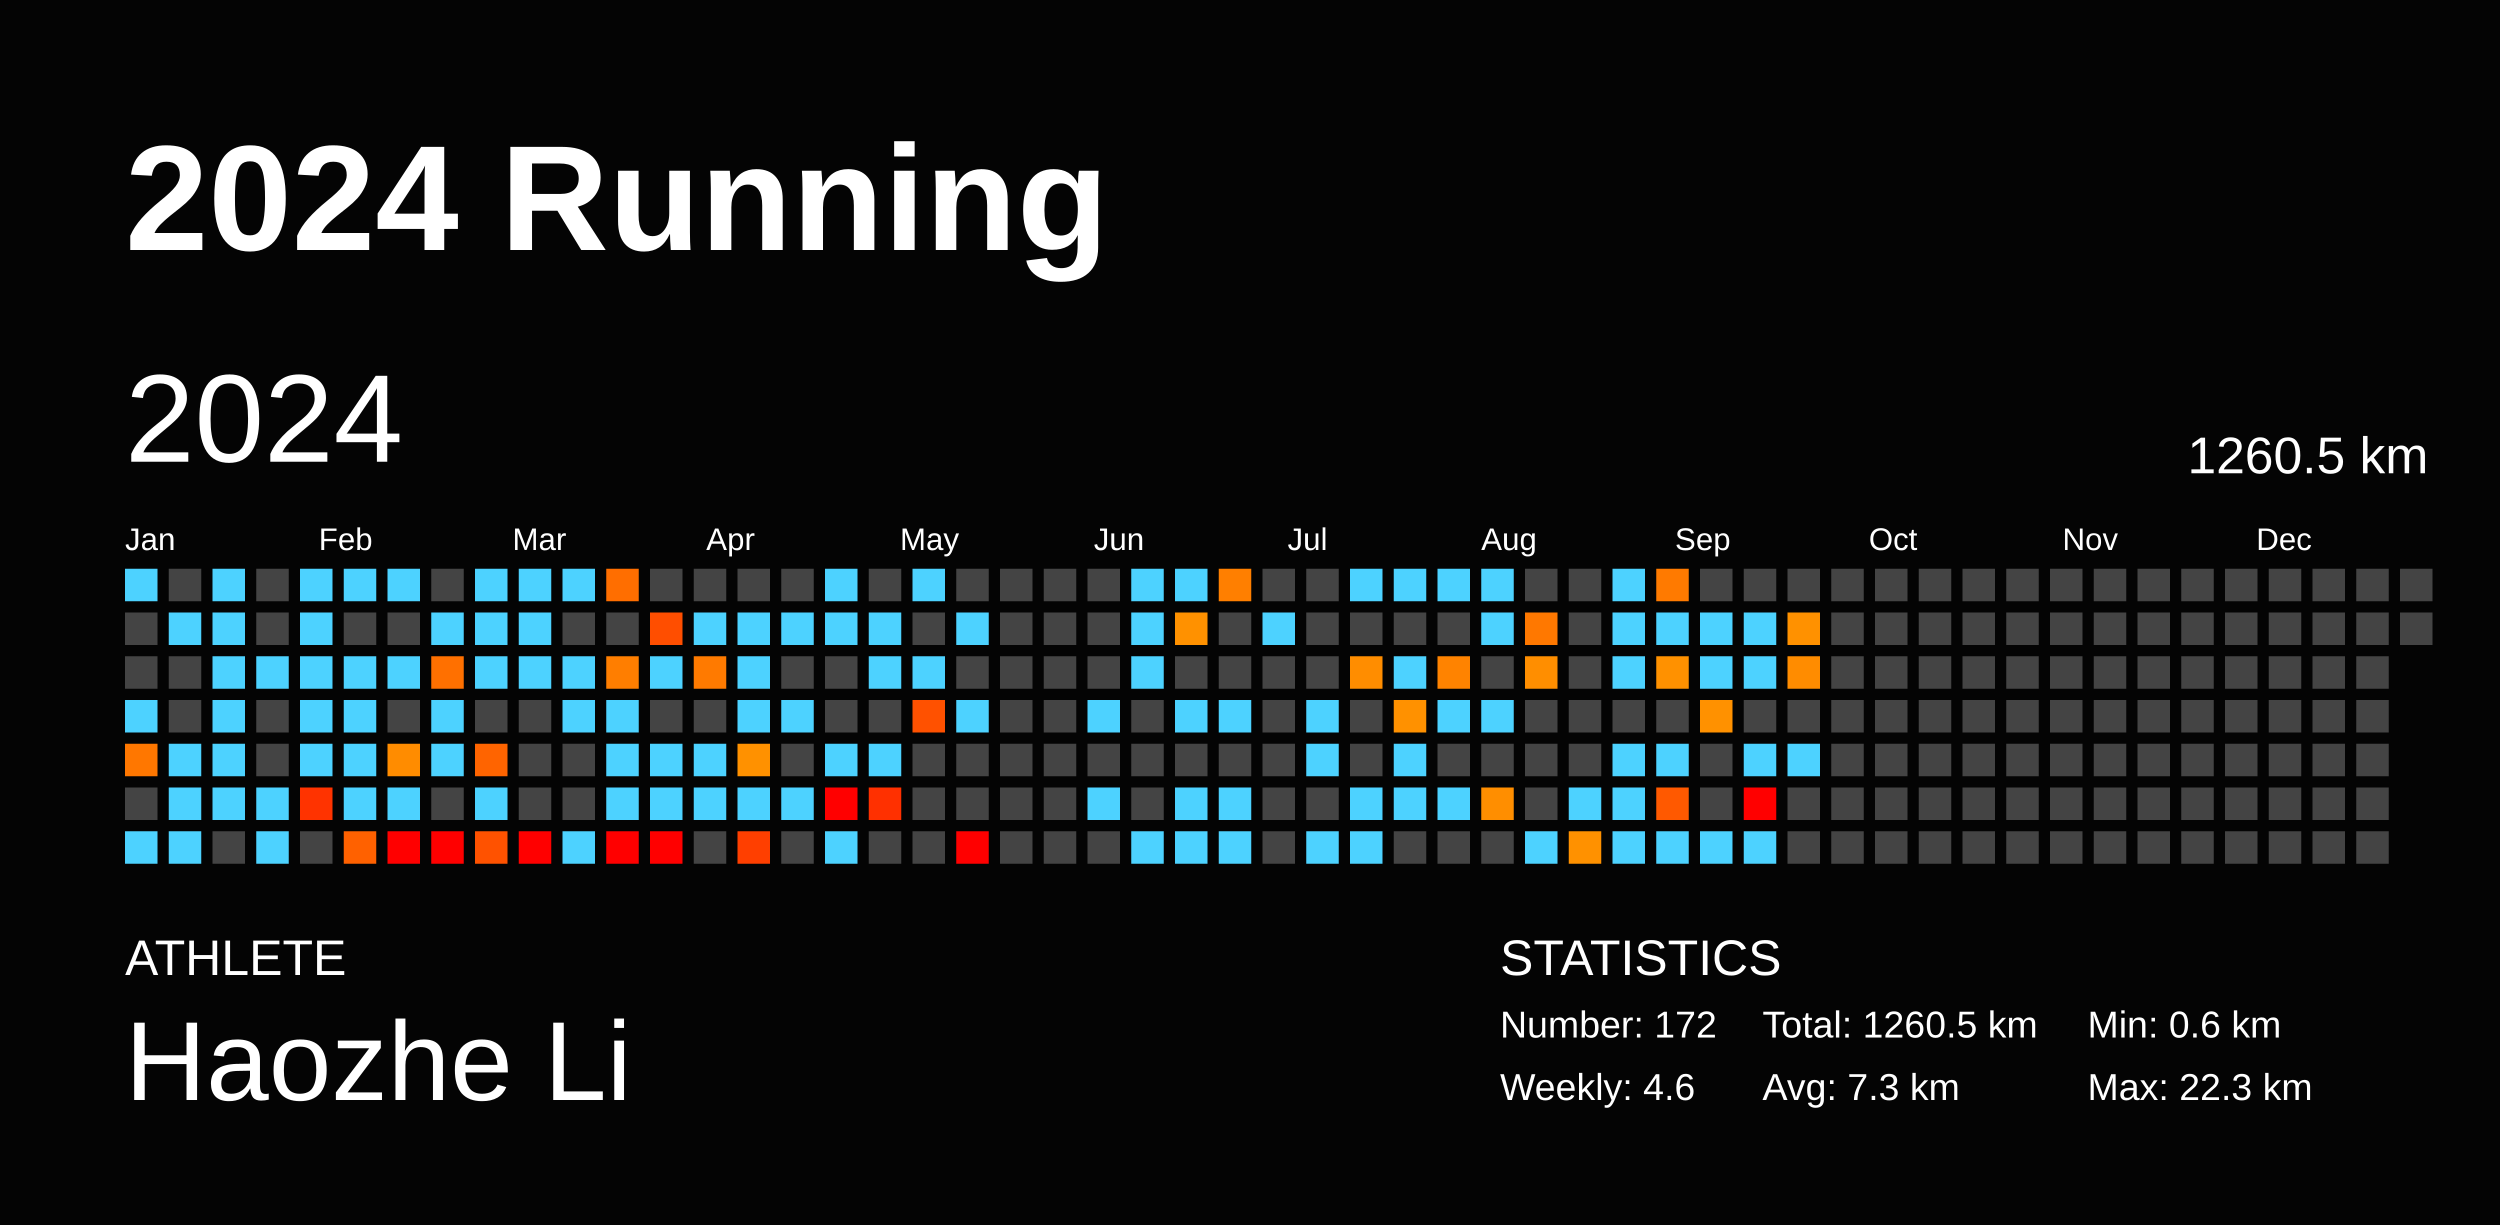
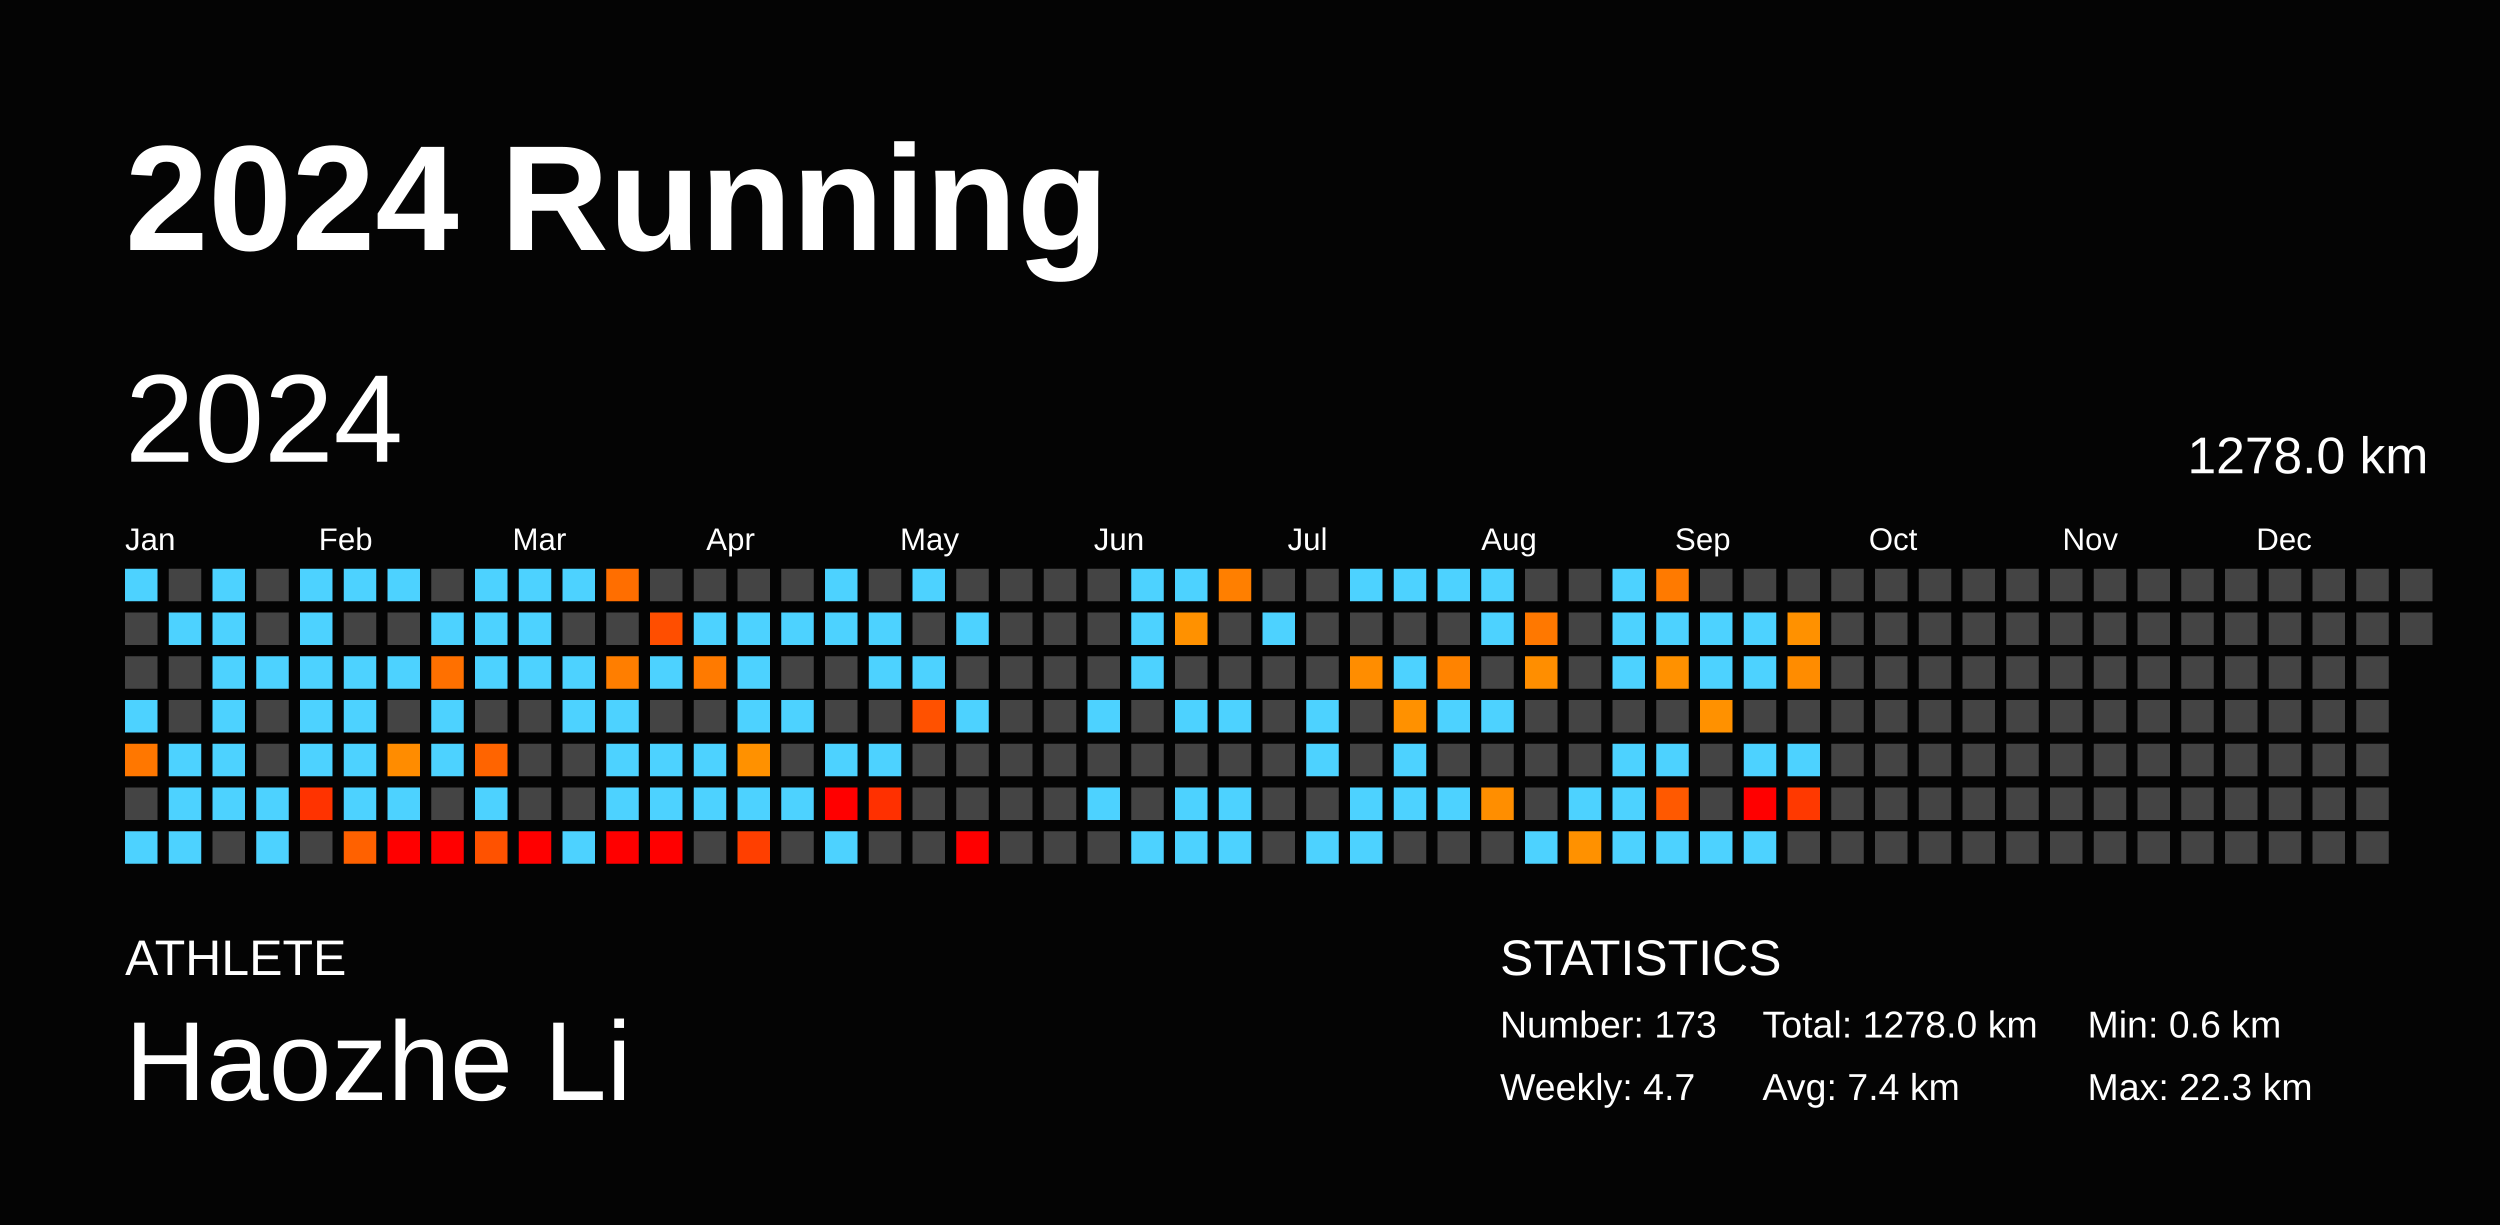
<svg xmlns="http://www.w3.org/2000/svg" baseProfile="full" height="98mm" version="1.1" viewBox="0,0,200,98" width="200mm">
  <defs />
  <rect fill="#040404" height="98" width="200" x="0" y="0" />
  <text fill="#FFFFFF" style="font-size:12px; font-family:Arial; font-weight:bold;" x="10" y="20">2024 Running</text>
  <text fill="#FFFFFF" style="font-size:4px; font-family:Arial" x="10" y="78">ATHLETE</text>
  <text fill="#FFFFFF" style="font-size:9px; font-family:Arial" x="10" y="88">Haozhe Li</text>
  <text fill="#FFFFFF" style="font-size:4px; font-family:Arial" x="120" y="78">STATISTICS</text>
-   <text fill="#FFFFFF" style="font-size:3px; font-family:Arial" x="120" y="83">Number: 172</text>
-   <text fill="#FFFFFF" style="font-size:3px; font-family:Arial" x="120" y="88">Weekly: 4.6</text>
-   <text fill="#FFFFFF" style="font-size:3px; font-family:Arial" x="141" y="83">Total: 1260.5 km</text>
-   <text fill="#FFFFFF" style="font-size:3px; font-family:Arial" x="141" y="88">Avg: 7.3 km</text>
+   <text fill="#FFFFFF" style="font-size:3px; font-family:Arial" x="120" y="83">Number: 173</text>
+   <text fill="#FFFFFF" style="font-size:3px; font-family:Arial" x="120" y="88">Weekly: 4.7</text>
+   <text fill="#FFFFFF" style="font-size:3px; font-family:Arial" x="141" y="83">Total: 1278.0 km</text>
+   <text fill="#FFFFFF" style="font-size:3px; font-family:Arial" x="141" y="88">Avg: 7.4 km</text>
  <text fill="#FFFFFF" style="font-size:3px; font-family:Arial" x="167" y="83">Min: 0.6 km</text>
  <text fill="#FFFFFF" style="font-size:3px; font-family:Arial" x="167" y="88">Max: 22.3 km</text>
  <text dominant-baseline="hanging" fill="#FFFFFF" style="font-size:10.0px; font-family:Arial;" x="10" y="30">2024</text>
-   <text dominant-baseline="hanging" fill="#FFFFFF" style="font-size:4.125px; font-family:Arial;" x="175" y="35">1260.5 km</text>
+   <text dominant-baseline="hanging" fill="#FFFFFF" style="font-size:4.125px; font-family:Arial;" x="175" y="35">1278.0 km</text>
  <text fill="#FFFFFF" style="font-size:2.5px; font-family:Arial" x="10.0" y="44">Jan</text>
  <text fill="#FFFFFF" style="font-size:2.5px; font-family:Arial" x="25.5" y="44">Feb</text>
  <text fill="#FFFFFF" style="font-size:2.5px; font-family:Arial" x="41.0" y="44">Mar</text>
  <text fill="#FFFFFF" style="font-size:2.5px; font-family:Arial" x="56.5" y="44">Apr</text>
  <text fill="#FFFFFF" style="font-size:2.5px; font-family:Arial" x="72.0" y="44">May</text>
  <text fill="#FFFFFF" style="font-size:2.5px; font-family:Arial" x="87.5" y="44">Jun</text>
  <text fill="#FFFFFF" style="font-size:2.5px; font-family:Arial" x="103.0" y="44">Jul</text>
  <text fill="#FFFFFF" style="font-size:2.5px; font-family:Arial" x="118.5" y="44">Aug</text>
  <text fill="#FFFFFF" style="font-size:2.5px; font-family:Arial" x="134.0" y="44">Sep</text>
  <text fill="#FFFFFF" style="font-size:2.5px; font-family:Arial" x="149.5" y="44">Oct</text>
  <text fill="#FFFFFF" style="font-size:2.5px; font-family:Arial" x="165.0" y="44">Nov</text>
  <text fill="#FFFFFF" style="font-size:2.5px; font-family:Arial" x="180.5" y="44">Dec</text>
  <rect fill="#4dd2ff" height="2.6" width="2.6" x="10.0" y="45.5" />
  <rect fill="#444444" height="2.6" width="2.6" x="10.0" y="49.0" />
  <rect fill="#444444" height="2.6" width="2.6" x="10.0" y="52.5" />
  <rect fill="#4dd2ff" height="2.6" width="2.6" x="10.0" y="56.0" />
  <rect fill="#ff7700" height="2.6" width="2.6" x="10.0" y="59.5" />
  <rect fill="#444444" height="2.6" width="2.6" x="10.0" y="63.0" />
  <rect fill="#4dd2ff" height="2.6" width="2.6" x="10.0" y="66.5" />
  <rect fill="#444444" height="2.6" width="2.6" x="13.5" y="45.5" />
  <rect fill="#4dd2ff" height="2.6" width="2.6" x="13.5" y="49.0" />
  <rect fill="#444444" height="2.6" width="2.6" x="13.5" y="52.5" />
  <rect fill="#444444" height="2.6" width="2.6" x="13.5" y="56.0" />
  <rect fill="#4dd2ff" height="2.6" width="2.6" x="13.5" y="59.5" />
  <rect fill="#4dd2ff" height="2.6" width="2.6" x="13.5" y="63.0" />
  <rect fill="#4dd2ff" height="2.6" width="2.6" x="13.5" y="66.5" />
  <rect fill="#4dd2ff" height="2.6" width="2.6" x="17.0" y="45.5" />
  <rect fill="#4dd2ff" height="2.6" width="2.6" x="17.0" y="49.0" />
  <rect fill="#4dd2ff" height="2.6" width="2.6" x="17.0" y="52.5" />
  <rect fill="#4dd2ff" height="2.6" width="2.6" x="17.0" y="56.0" />
  <rect fill="#4dd2ff" height="2.6" width="2.6" x="17.0" y="59.5" />
  <rect fill="#4dd2ff" height="2.6" width="2.6" x="17.0" y="63.0" />
  <rect fill="#444444" height="2.6" width="2.6" x="17.0" y="66.5" />
  <rect fill="#444444" height="2.6" width="2.6" x="20.5" y="45.5" />
  <rect fill="#444444" height="2.6" width="2.6" x="20.5" y="49.0" />
  <rect fill="#4dd2ff" height="2.6" width="2.6" x="20.5" y="52.5" />
  <rect fill="#444444" height="2.6" width="2.6" x="20.5" y="56.0" />
  <rect fill="#444444" height="2.6" width="2.6" x="20.5" y="59.5" />
  <rect fill="#4dd2ff" height="2.6" width="2.6" x="20.5" y="63.0" />
  <rect fill="#4dd2ff" height="2.6" width="2.6" x="20.5" y="66.5" />
  <rect fill="#4dd2ff" height="2.6" width="2.6" x="24.0" y="45.5" />
  <rect fill="#4dd2ff" height="2.6" width="2.6" x="24.0" y="49.0" />
  <rect fill="#4dd2ff" height="2.6" width="2.6" x="24.0" y="52.5" />
  <rect fill="#4dd2ff" height="2.6" width="2.6" x="24.0" y="56.0" />
  <rect fill="#4dd2ff" height="2.6" width="2.6" x="24.0" y="59.5" />
  <rect fill="#ff3300" height="2.6" width="2.6" x="24.0" y="63.0" />
  <rect fill="#444444" height="2.6" width="2.6" x="24.0" y="66.5" />
  <rect fill="#4dd2ff" height="2.6" width="2.6" x="27.5" y="45.5" />
  <rect fill="#444444" height="2.6" width="2.6" x="27.5" y="49.0" />
  <rect fill="#4dd2ff" height="2.6" width="2.6" x="27.5" y="52.5" />
  <rect fill="#4dd2ff" height="2.6" width="2.6" x="27.5" y="56.0" />
  <rect fill="#4dd2ff" height="2.6" width="2.6" x="27.5" y="59.5" />
  <rect fill="#4dd2ff" height="2.6" width="2.6" x="27.5" y="63.0" />
  <rect fill="#ff6100" height="2.6" width="2.6" x="27.5" y="66.5" />
  <rect fill="#4dd2ff" height="2.6" width="2.6" x="31.0" y="45.5" />
  <rect fill="#444444" height="2.6" width="2.6" x="31.0" y="49.0" />
  <rect fill="#4dd2ff" height="2.6" width="2.6" x="31.0" y="52.5" />
  <rect fill="#444444" height="2.6" width="2.6" x="31.0" y="56.0" />
  <rect fill="#ff8c00" height="2.6" width="2.6" x="31.0" y="59.5" />
  <rect fill="#4dd2ff" height="2.6" width="2.6" x="31.0" y="63.0" />
  <rect fill="red" height="2.6" width="2.6" x="31.0" y="66.5" />
  <rect fill="#444444" height="2.6" width="2.6" x="34.5" y="45.5" />
  <rect fill="#4dd2ff" height="2.6" width="2.6" x="34.5" y="49.0" />
  <rect fill="#ff7000" height="2.6" width="2.6" x="34.5" y="52.5" />
  <rect fill="#4dd2ff" height="2.6" width="2.6" x="34.5" y="56.0" />
  <rect fill="#4dd2ff" height="2.6" width="2.6" x="34.5" y="59.5" />
  <rect fill="#444444" height="2.6" width="2.6" x="34.5" y="63.0" />
  <rect fill="red" height="2.6" width="2.6" x="34.5" y="66.5" />
  <rect fill="#4dd2ff" height="2.6" width="2.6" x="38.0" y="45.5" />
  <rect fill="#4dd2ff" height="2.6" width="2.6" x="38.0" y="49.0" />
  <rect fill="#4dd2ff" height="2.6" width="2.6" x="38.0" y="52.5" />
  <rect fill="#444444" height="2.6" width="2.6" x="38.0" y="56.0" />
  <rect fill="#ff6400" height="2.6" width="2.6" x="38.0" y="59.5" />
  <rect fill="#4dd2ff" height="2.6" width="2.6" x="38.0" y="63.0" />
  <rect fill="#ff5200" height="2.6" width="2.6" x="38.0" y="66.5" />
  <rect fill="#4dd2ff" height="2.6" width="2.6" x="41.5" y="45.5" />
  <rect fill="#4dd2ff" height="2.6" width="2.6" x="41.5" y="49.0" />
  <rect fill="#4dd2ff" height="2.6" width="2.6" x="41.5" y="52.5" />
  <rect fill="#444444" height="2.6" width="2.6" x="41.5" y="56.0" />
  <rect fill="#444444" height="2.6" width="2.6" x="41.5" y="59.5" />
  <rect fill="#444444" height="2.6" width="2.6" x="41.5" y="63.0" />
  <rect fill="red" height="2.6" width="2.6" x="41.5" y="66.5" />
  <rect fill="#4dd2ff" height="2.6" width="2.6" x="45.0" y="45.5" />
  <rect fill="#444444" height="2.6" width="2.6" x="45.0" y="49.0" />
  <rect fill="#4dd2ff" height="2.6" width="2.6" x="45.0" y="52.5" />
  <rect fill="#4dd2ff" height="2.6" width="2.6" x="45.0" y="56.0" />
  <rect fill="#444444" height="2.6" width="2.6" x="45.0" y="59.5" />
  <rect fill="#444444" height="2.6" width="2.6" x="45.0" y="63.0" />
  <rect fill="#4dd2ff" height="2.6" width="2.6" x="45.0" y="66.5" />
  <rect fill="#ff6e00" height="2.6" width="2.6" x="48.5" y="45.5" />
  <rect fill="#444444" height="2.6" width="2.6" x="48.5" y="49.0" />
  <rect fill="#ff7e00" height="2.6" width="2.6" x="48.5" y="52.5" />
  <rect fill="#4dd2ff" height="2.6" width="2.6" x="48.5" y="56.0" />
  <rect fill="#4dd2ff" height="2.6" width="2.6" x="48.5" y="59.5" />
  <rect fill="#4dd2ff" height="2.6" width="2.6" x="48.5" y="63.0" />
  <rect fill="red" height="2.6" width="2.6" x="48.5" y="66.5" />
  <rect fill="#444444" height="2.6" width="2.6" x="52.0" y="45.5" />
  <rect fill="#ff4e00" height="2.6" width="2.6" x="52.0" y="49.0" />
  <rect fill="#4dd2ff" height="2.6" width="2.6" x="52.0" y="52.5" />
  <rect fill="#444444" height="2.6" width="2.6" x="52.0" y="56.0" />
  <rect fill="#4dd2ff" height="2.6" width="2.6" x="52.0" y="59.5" />
  <rect fill="#4dd2ff" height="2.6" width="2.6" x="52.0" y="63.0" />
  <rect fill="red" height="2.6" width="2.6" x="52.0" y="66.5" />
  <rect fill="#444444" height="2.6" width="2.6" x="55.5" y="45.5" />
  <rect fill="#4dd2ff" height="2.6" width="2.6" x="55.5" y="49.0" />
  <rect fill="#ff7a00" height="2.6" width="2.6" x="55.5" y="52.5" />
  <rect fill="#444444" height="2.6" width="2.6" x="55.5" y="56.0" />
  <rect fill="#4dd2ff" height="2.6" width="2.6" x="55.5" y="59.5" />
  <rect fill="#4dd2ff" height="2.6" width="2.6" x="55.5" y="63.0" />
  <rect fill="#444444" height="2.6" width="2.6" x="55.5" y="66.5" />
  <rect fill="#444444" height="2.6" width="2.6" x="59.0" y="45.5" />
  <rect fill="#4dd2ff" height="2.6" width="2.6" x="59.0" y="49.0" />
  <rect fill="#4dd2ff" height="2.6" width="2.6" x="59.0" y="52.5" />
  <rect fill="#4dd2ff" height="2.6" width="2.6" x="59.0" y="56.0" />
  <rect fill="#ff9100" height="2.6" width="2.6" x="59.0" y="59.5" />
  <rect fill="#4dd2ff" height="2.6" width="2.6" x="59.0" y="63.0" />
  <rect fill="#ff3f00" height="2.6" width="2.6" x="59.0" y="66.5" />
  <rect fill="#444444" height="2.6" width="2.6" x="62.5" y="45.5" />
  <rect fill="#4dd2ff" height="2.6" width="2.6" x="62.5" y="49.0" />
  <rect fill="#444444" height="2.6" width="2.6" x="62.5" y="52.5" />
  <rect fill="#4dd2ff" height="2.6" width="2.6" x="62.5" y="56.0" />
  <rect fill="#444444" height="2.6" width="2.6" x="62.5" y="59.5" />
  <rect fill="#4dd2ff" height="2.6" width="2.6" x="62.5" y="63.0" />
  <rect fill="#444444" height="2.6" width="2.6" x="62.5" y="66.5" />
  <rect fill="#4dd2ff" height="2.6" width="2.6" x="66.0" y="45.5" />
  <rect fill="#4dd2ff" height="2.6" width="2.6" x="66.0" y="49.0" />
  <rect fill="#444444" height="2.6" width="2.6" x="66.0" y="52.5" />
  <rect fill="#444444" height="2.6" width="2.6" x="66.0" y="56.0" />
  <rect fill="#4dd2ff" height="2.6" width="2.6" x="66.0" y="59.5" />
  <rect fill="red" height="2.6" width="2.6" x="66.0" y="63.0" />
  <rect fill="#4dd2ff" height="2.6" width="2.6" x="66.0" y="66.5" />
  <rect fill="#444444" height="2.6" width="2.6" x="69.5" y="45.5" />
  <rect fill="#4dd2ff" height="2.6" width="2.6" x="69.5" y="49.0" />
  <rect fill="#4dd2ff" height="2.6" width="2.6" x="69.5" y="52.5" />
  <rect fill="#444444" height="2.6" width="2.6" x="69.5" y="56.0" />
  <rect fill="#4dd2ff" height="2.6" width="2.6" x="69.5" y="59.5" />
  <rect fill="#ff3000" height="2.6" width="2.6" x="69.5" y="63.0" />
  <rect fill="#444444" height="2.6" width="2.6" x="69.5" y="66.5" />
  <rect fill="#4dd2ff" height="2.6" width="2.6" x="73.0" y="45.5" />
  <rect fill="#444444" height="2.6" width="2.6" x="73.0" y="49.0" />
  <rect fill="#4dd2ff" height="2.6" width="2.6" x="73.0" y="52.5" />
  <rect fill="#ff5100" height="2.6" width="2.6" x="73.0" y="56.0" />
  <rect fill="#444444" height="2.6" width="2.6" x="73.0" y="59.5" />
  <rect fill="#444444" height="2.6" width="2.6" x="73.0" y="63.0" />
  <rect fill="#444444" height="2.6" width="2.6" x="73.0" y="66.5" />
  <rect fill="#444444" height="2.6" width="2.6" x="76.5" y="45.5" />
  <rect fill="#4dd2ff" height="2.6" width="2.6" x="76.5" y="49.0" />
  <rect fill="#444444" height="2.6" width="2.6" x="76.5" y="52.5" />
  <rect fill="#4dd2ff" height="2.6" width="2.6" x="76.5" y="56.0" />
  <rect fill="#444444" height="2.6" width="2.6" x="76.5" y="59.5" />
  <rect fill="#444444" height="2.6" width="2.6" x="76.5" y="63.0" />
  <rect fill="red" height="2.6" width="2.6" x="76.5" y="66.5" />
  <rect fill="#444444" height="2.6" width="2.6" x="80.0" y="45.5" />
  <rect fill="#444444" height="2.6" width="2.6" x="80.0" y="49.0" />
  <rect fill="#444444" height="2.6" width="2.6" x="80.0" y="52.5" />
  <rect fill="#444444" height="2.6" width="2.6" x="80.0" y="56.0" />
  <rect fill="#444444" height="2.6" width="2.6" x="80.0" y="59.5" />
  <rect fill="#444444" height="2.6" width="2.6" x="80.0" y="63.0" />
  <rect fill="#444444" height="2.6" width="2.6" x="80.0" y="66.5" />
  <rect fill="#444444" height="2.6" width="2.6" x="83.5" y="45.5" />
  <rect fill="#444444" height="2.6" width="2.6" x="83.5" y="49.0" />
  <rect fill="#444444" height="2.6" width="2.6" x="83.5" y="52.5" />
  <rect fill="#444444" height="2.6" width="2.6" x="83.5" y="56.0" />
  <rect fill="#444444" height="2.6" width="2.6" x="83.5" y="59.5" />
  <rect fill="#444444" height="2.6" width="2.6" x="83.5" y="63.0" />
  <rect fill="#444444" height="2.6" width="2.6" x="83.5" y="66.5" />
  <rect fill="#444444" height="2.6" width="2.6" x="87.0" y="45.5" />
  <rect fill="#444444" height="2.6" width="2.6" x="87.0" y="49.0" />
  <rect fill="#444444" height="2.6" width="2.6" x="87.0" y="52.5" />
  <rect fill="#4dd2ff" height="2.6" width="2.6" x="87.0" y="56.0" />
  <rect fill="#444444" height="2.6" width="2.6" x="87.0" y="59.5" />
  <rect fill="#4dd2ff" height="2.6" width="2.6" x="87.0" y="63.0" />
  <rect fill="#444444" height="2.6" width="2.6" x="87.0" y="66.5" />
  <rect fill="#4dd2ff" height="2.6" width="2.6" x="90.5" y="45.5" />
  <rect fill="#4dd2ff" height="2.6" width="2.6" x="90.5" y="49.0" />
  <rect fill="#4dd2ff" height="2.6" width="2.6" x="90.5" y="52.5" />
  <rect fill="#444444" height="2.6" width="2.6" x="90.5" y="56.0" />
  <rect fill="#444444" height="2.6" width="2.6" x="90.5" y="59.5" />
  <rect fill="#444444" height="2.6" width="2.6" x="90.5" y="63.0" />
  <rect fill="#4dd2ff" height="2.6" width="2.6" x="90.5" y="66.5" />
  <rect fill="#4dd2ff" height="2.6" width="2.6" x="94.0" y="45.5" />
  <rect fill="#ff9100" height="2.6" width="2.6" x="94.0" y="49.0" />
  <rect fill="#444444" height="2.6" width="2.6" x="94.0" y="52.5" />
  <rect fill="#4dd2ff" height="2.6" width="2.6" x="94.0" y="56.0" />
  <rect fill="#444444" height="2.6" width="2.6" x="94.0" y="59.5" />
  <rect fill="#4dd2ff" height="2.6" width="2.6" x="94.0" y="63.0" />
  <rect fill="#4dd2ff" height="2.6" width="2.6" x="94.0" y="66.5" />
  <rect fill="#ff7f00" height="2.6" width="2.6" x="97.5" y="45.5" />
  <rect fill="#444444" height="2.6" width="2.6" x="97.5" y="49.0" />
  <rect fill="#444444" height="2.6" width="2.6" x="97.5" y="52.5" />
  <rect fill="#4dd2ff" height="2.6" width="2.6" x="97.5" y="56.0" />
  <rect fill="#444444" height="2.6" width="2.6" x="97.5" y="59.5" />
  <rect fill="#4dd2ff" height="2.6" width="2.6" x="97.5" y="63.0" />
  <rect fill="#4dd2ff" height="2.6" width="2.6" x="97.5" y="66.5" />
  <rect fill="#444444" height="2.6" width="2.6" x="101.0" y="45.5" />
  <rect fill="#4dd2ff" height="2.6" width="2.6" x="101.0" y="49.0" />
  <rect fill="#444444" height="2.6" width="2.6" x="101.0" y="52.5" />
  <rect fill="#444444" height="2.6" width="2.6" x="101.0" y="56.0" />
  <rect fill="#444444" height="2.6" width="2.6" x="101.0" y="59.5" />
  <rect fill="#444444" height="2.6" width="2.6" x="101.0" y="63.0" />
  <rect fill="#444444" height="2.6" width="2.6" x="101.0" y="66.5" />
  <rect fill="#444444" height="2.6" width="2.6" x="104.5" y="45.5" />
  <rect fill="#444444" height="2.6" width="2.6" x="104.5" y="49.0" />
  <rect fill="#444444" height="2.6" width="2.6" x="104.5" y="52.5" />
  <rect fill="#4dd2ff" height="2.6" width="2.6" x="104.5" y="56.0" />
  <rect fill="#4dd2ff" height="2.6" width="2.6" x="104.5" y="59.5" />
  <rect fill="#444444" height="2.6" width="2.6" x="104.5" y="63.0" />
  <rect fill="#4dd2ff" height="2.6" width="2.6" x="104.5" y="66.5" />
  <rect fill="#4dd2ff" height="2.6" width="2.6" x="108.0" y="45.5" />
  <rect fill="#444444" height="2.6" width="2.6" x="108.0" y="49.0" />
  <rect fill="#ff8d00" height="2.6" width="2.6" x="108.0" y="52.5" />
  <rect fill="#444444" height="2.6" width="2.6" x="108.0" y="56.0" />
  <rect fill="#444444" height="2.6" width="2.6" x="108.0" y="59.5" />
  <rect fill="#4dd2ff" height="2.6" width="2.6" x="108.0" y="63.0" />
  <rect fill="#4dd2ff" height="2.6" width="2.6" x="108.0" y="66.5" />
  <rect fill="#4dd2ff" height="2.6" width="2.6" x="111.5" y="45.5" />
  <rect fill="#444444" height="2.6" width="2.6" x="111.5" y="49.0" />
  <rect fill="#4dd2ff" height="2.6" width="2.6" x="111.5" y="52.5" />
  <rect fill="#ff9100" height="2.6" width="2.6" x="111.5" y="56.0" />
  <rect fill="#4dd2ff" height="2.6" width="2.6" x="111.5" y="59.5" />
  <rect fill="#4dd2ff" height="2.6" width="2.6" x="111.5" y="63.0" />
  <rect fill="#444444" height="2.6" width="2.6" x="111.5" y="66.5" />
  <rect fill="#4dd2ff" height="2.6" width="2.6" x="115.0" y="45.5" />
  <rect fill="#444444" height="2.6" width="2.6" x="115.0" y="49.0" />
  <rect fill="#ff8300" height="2.6" width="2.6" x="115.0" y="52.5" />
  <rect fill="#4dd2ff" height="2.6" width="2.6" x="115.0" y="56.0" />
  <rect fill="#444444" height="2.6" width="2.6" x="115.0" y="59.5" />
  <rect fill="#4dd2ff" height="2.6" width="2.6" x="115.0" y="63.0" />
  <rect fill="#444444" height="2.6" width="2.6" x="115.0" y="66.5" />
  <rect fill="#4dd2ff" height="2.6" width="2.6" x="118.5" y="45.5" />
  <rect fill="#4dd2ff" height="2.6" width="2.6" x="118.5" y="49.0" />
  <rect fill="#444444" height="2.6" width="2.6" x="118.5" y="52.5" />
  <rect fill="#4dd2ff" height="2.6" width="2.6" x="118.5" y="56.0" />
  <rect fill="#444444" height="2.6" width="2.6" x="118.5" y="59.5" />
  <rect fill="#ff8e00" height="2.6" width="2.6" x="118.5" y="63.0" />
  <rect fill="#444444" height="2.6" width="2.6" x="118.5" y="66.5" />
  <rect fill="#444444" height="2.6" width="2.6" x="122.0" y="45.5" />
  <rect fill="#ff7800" height="2.6" width="2.6" x="122.0" y="49.0" />
  <rect fill="#ff8e00" height="2.6" width="2.6" x="122.0" y="52.5" />
  <rect fill="#444444" height="2.6" width="2.6" x="122.0" y="56.0" />
  <rect fill="#444444" height="2.6" width="2.6" x="122.0" y="59.5" />
  <rect fill="#444444" height="2.6" width="2.6" x="122.0" y="63.0" />
  <rect fill="#4dd2ff" height="2.6" width="2.6" x="122.0" y="66.5" />
  <rect fill="#444444" height="2.6" width="2.6" x="125.5" y="45.5" />
  <rect fill="#444444" height="2.6" width="2.6" x="125.5" y="49.0" />
  <rect fill="#444444" height="2.6" width="2.6" x="125.5" y="52.5" />
  <rect fill="#444444" height="2.6" width="2.6" x="125.5" y="56.0" />
  <rect fill="#444444" height="2.6" width="2.6" x="125.5" y="59.5" />
  <rect fill="#4dd2ff" height="2.6" width="2.6" x="125.5" y="63.0" />
  <rect fill="#ff9100" height="2.6" width="2.6" x="125.5" y="66.5" />
  <rect fill="#4dd2ff" height="2.6" width="2.6" x="129.0" y="45.5" />
  <rect fill="#4dd2ff" height="2.6" width="2.6" x="129.0" y="49.0" />
  <rect fill="#4dd2ff" height="2.6" width="2.6" x="129.0" y="52.5" />
  <rect fill="#444444" height="2.6" width="2.6" x="129.0" y="56.0" />
  <rect fill="#4dd2ff" height="2.6" width="2.6" x="129.0" y="59.5" />
  <rect fill="#4dd2ff" height="2.6" width="2.6" x="129.0" y="63.0" />
  <rect fill="#4dd2ff" height="2.6" width="2.6" x="129.0" y="66.5" />
  <rect fill="#ff7a00" height="2.6" width="2.6" x="132.5" y="45.5" />
  <rect fill="#4dd2ff" height="2.6" width="2.6" x="132.5" y="49.0" />
  <rect fill="#ff9100" height="2.6" width="2.6" x="132.5" y="52.5" />
  <rect fill="#444444" height="2.6" width="2.6" x="132.5" y="56.0" />
  <rect fill="#4dd2ff" height="2.6" width="2.6" x="132.5" y="59.5" />
  <rect fill="#ff5900" height="2.6" width="2.6" x="132.5" y="63.0" />
  <rect fill="#4dd2ff" height="2.6" width="2.6" x="132.5" y="66.5" />
  <rect fill="#444444" height="2.6" width="2.6" x="136.0" y="45.5" />
  <rect fill="#4dd2ff" height="2.6" width="2.6" x="136.0" y="49.0" />
  <rect fill="#4dd2ff" height="2.6" width="2.6" x="136.0" y="52.5" />
  <rect fill="#ff9100" height="2.6" width="2.6" x="136.0" y="56.0" />
  <rect fill="#444444" height="2.6" width="2.6" x="136.0" y="59.5" />
  <rect fill="#444444" height="2.6" width="2.6" x="136.0" y="63.0" />
  <rect fill="#4dd2ff" height="2.6" width="2.6" x="136.0" y="66.5" />
  <rect fill="#444444" height="2.6" width="2.6" x="139.5" y="45.5" />
  <rect fill="#4dd2ff" height="2.6" width="2.6" x="139.5" y="49.0" />
  <rect fill="#4dd2ff" height="2.6" width="2.6" x="139.5" y="52.5" />
  <rect fill="#444444" height="2.6" width="2.6" x="139.5" y="56.0" />
  <rect fill="#4dd2ff" height="2.6" width="2.6" x="139.5" y="59.5" />
  <rect fill="red" height="2.6" width="2.6" x="139.5" y="63.0" />
  <rect fill="#4dd2ff" height="2.6" width="2.6" x="139.5" y="66.5" />
  <rect fill="#444444" height="2.6" width="2.6" x="143.0" y="45.5" />
  <rect fill="#ff9100" height="2.6" width="2.6" x="143.0" y="49.0" />
  <rect fill="#ff8c00" height="2.6" width="2.6" x="143.0" y="52.5" />
  <rect fill="#444444" height="2.6" width="2.6" x="143.0" y="56.0" />
  <rect fill="#4dd2ff" height="2.6" width="2.6" x="143.0" y="59.5" />
-   <rect fill="#444444" height="2.6" width="2.6" x="143.0" y="63.0" />
+   <rect fill="#ff3900" height="2.6" width="2.6" x="143.0" y="63.0" />
  <rect fill="#444444" height="2.6" width="2.6" x="143.0" y="66.5" />
  <rect fill="#444444" height="2.6" width="2.6" x="146.5" y="45.5" />
  <rect fill="#444444" height="2.6" width="2.6" x="146.5" y="49.0" />
  <rect fill="#444444" height="2.6" width="2.6" x="146.5" y="52.5" />
  <rect fill="#444444" height="2.6" width="2.6" x="146.5" y="56.0" />
  <rect fill="#444444" height="2.6" width="2.6" x="146.5" y="59.5" />
  <rect fill="#444444" height="2.6" width="2.6" x="146.5" y="63.0" />
  <rect fill="#444444" height="2.6" width="2.6" x="146.5" y="66.5" />
  <rect fill="#444444" height="2.6" width="2.6" x="150.0" y="45.5" />
  <rect fill="#444444" height="2.6" width="2.6" x="150.0" y="49.0" />
  <rect fill="#444444" height="2.6" width="2.6" x="150.0" y="52.5" />
  <rect fill="#444444" height="2.6" width="2.6" x="150.0" y="56.0" />
  <rect fill="#444444" height="2.6" width="2.6" x="150.0" y="59.5" />
  <rect fill="#444444" height="2.6" width="2.6" x="150.0" y="63.0" />
  <rect fill="#444444" height="2.6" width="2.6" x="150.0" y="66.5" />
  <rect fill="#444444" height="2.6" width="2.6" x="153.5" y="45.5" />
  <rect fill="#444444" height="2.6" width="2.6" x="153.5" y="49.0" />
  <rect fill="#444444" height="2.6" width="2.6" x="153.5" y="52.5" />
  <rect fill="#444444" height="2.6" width="2.6" x="153.5" y="56.0" />
  <rect fill="#444444" height="2.6" width="2.6" x="153.5" y="59.5" />
  <rect fill="#444444" height="2.6" width="2.6" x="153.5" y="63.0" />
  <rect fill="#444444" height="2.6" width="2.6" x="153.5" y="66.5" />
  <rect fill="#444444" height="2.6" width="2.6" x="157.0" y="45.5" />
  <rect fill="#444444" height="2.6" width="2.6" x="157.0" y="49.0" />
  <rect fill="#444444" height="2.6" width="2.6" x="157.0" y="52.5" />
  <rect fill="#444444" height="2.6" width="2.6" x="157.0" y="56.0" />
  <rect fill="#444444" height="2.6" width="2.6" x="157.0" y="59.5" />
  <rect fill="#444444" height="2.6" width="2.6" x="157.0" y="63.0" />
  <rect fill="#444444" height="2.6" width="2.6" x="157.0" y="66.5" />
  <rect fill="#444444" height="2.6" width="2.6" x="160.5" y="45.5" />
  <rect fill="#444444" height="2.6" width="2.6" x="160.5" y="49.0" />
  <rect fill="#444444" height="2.6" width="2.6" x="160.5" y="52.5" />
  <rect fill="#444444" height="2.6" width="2.6" x="160.5" y="56.0" />
  <rect fill="#444444" height="2.6" width="2.6" x="160.5" y="59.5" />
  <rect fill="#444444" height="2.6" width="2.6" x="160.5" y="63.0" />
  <rect fill="#444444" height="2.6" width="2.6" x="160.5" y="66.5" />
  <rect fill="#444444" height="2.6" width="2.6" x="164.0" y="45.5" />
  <rect fill="#444444" height="2.6" width="2.6" x="164.0" y="49.0" />
  <rect fill="#444444" height="2.6" width="2.6" x="164.0" y="52.5" />
  <rect fill="#444444" height="2.6" width="2.6" x="164.0" y="56.0" />
  <rect fill="#444444" height="2.6" width="2.6" x="164.0" y="59.5" />
  <rect fill="#444444" height="2.6" width="2.6" x="164.0" y="63.0" />
  <rect fill="#444444" height="2.6" width="2.6" x="164.0" y="66.5" />
  <rect fill="#444444" height="2.6" width="2.6" x="167.5" y="45.5" />
  <rect fill="#444444" height="2.6" width="2.6" x="167.5" y="49.0" />
  <rect fill="#444444" height="2.6" width="2.6" x="167.5" y="52.5" />
  <rect fill="#444444" height="2.6" width="2.6" x="167.5" y="56.0" />
  <rect fill="#444444" height="2.6" width="2.6" x="167.5" y="59.5" />
  <rect fill="#444444" height="2.6" width="2.6" x="167.5" y="63.0" />
  <rect fill="#444444" height="2.6" width="2.6" x="167.5" y="66.5" />
  <rect fill="#444444" height="2.6" width="2.6" x="171.0" y="45.5" />
  <rect fill="#444444" height="2.6" width="2.6" x="171.0" y="49.0" />
  <rect fill="#444444" height="2.6" width="2.6" x="171.0" y="52.5" />
  <rect fill="#444444" height="2.6" width="2.6" x="171.0" y="56.0" />
  <rect fill="#444444" height="2.6" width="2.6" x="171.0" y="59.5" />
  <rect fill="#444444" height="2.6" width="2.6" x="171.0" y="63.0" />
  <rect fill="#444444" height="2.6" width="2.6" x="171.0" y="66.5" />
  <rect fill="#444444" height="2.6" width="2.6" x="174.5" y="45.5" />
  <rect fill="#444444" height="2.6" width="2.6" x="174.5" y="49.0" />
  <rect fill="#444444" height="2.6" width="2.6" x="174.5" y="52.5" />
  <rect fill="#444444" height="2.6" width="2.6" x="174.5" y="56.0" />
  <rect fill="#444444" height="2.6" width="2.6" x="174.5" y="59.5" />
  <rect fill="#444444" height="2.6" width="2.6" x="174.5" y="63.0" />
  <rect fill="#444444" height="2.6" width="2.6" x="174.5" y="66.5" />
  <rect fill="#444444" height="2.6" width="2.6" x="178.0" y="45.5" />
  <rect fill="#444444" height="2.6" width="2.6" x="178.0" y="49.0" />
  <rect fill="#444444" height="2.6" width="2.6" x="178.0" y="52.5" />
  <rect fill="#444444" height="2.6" width="2.6" x="178.0" y="56.0" />
  <rect fill="#444444" height="2.6" width="2.6" x="178.0" y="59.5" />
  <rect fill="#444444" height="2.6" width="2.6" x="178.0" y="63.0" />
  <rect fill="#444444" height="2.6" width="2.6" x="178.0" y="66.5" />
  <rect fill="#444444" height="2.6" width="2.6" x="181.5" y="45.5" />
  <rect fill="#444444" height="2.6" width="2.6" x="181.5" y="49.0" />
  <rect fill="#444444" height="2.6" width="2.6" x="181.5" y="52.5" />
  <rect fill="#444444" height="2.6" width="2.6" x="181.5" y="56.0" />
  <rect fill="#444444" height="2.6" width="2.6" x="181.5" y="59.5" />
  <rect fill="#444444" height="2.6" width="2.6" x="181.5" y="63.0" />
  <rect fill="#444444" height="2.6" width="2.6" x="181.5" y="66.5" />
  <rect fill="#444444" height="2.6" width="2.6" x="185.0" y="45.5" />
  <rect fill="#444444" height="2.6" width="2.6" x="185.0" y="49.0" />
  <rect fill="#444444" height="2.6" width="2.6" x="185.0" y="52.5" />
  <rect fill="#444444" height="2.6" width="2.6" x="185.0" y="56.0" />
  <rect fill="#444444" height="2.6" width="2.6" x="185.0" y="59.5" />
  <rect fill="#444444" height="2.6" width="2.6" x="185.0" y="63.0" />
  <rect fill="#444444" height="2.6" width="2.6" x="185.0" y="66.5" />
  <rect fill="#444444" height="2.6" width="2.6" x="188.5" y="45.5" />
  <rect fill="#444444" height="2.6" width="2.6" x="188.5" y="49.0" />
  <rect fill="#444444" height="2.6" width="2.6" x="188.5" y="52.5" />
  <rect fill="#444444" height="2.6" width="2.6" x="188.5" y="56.0" />
  <rect fill="#444444" height="2.6" width="2.6" x="188.5" y="59.5" />
  <rect fill="#444444" height="2.6" width="2.6" x="188.5" y="63.0" />
  <rect fill="#444444" height="2.6" width="2.6" x="188.5" y="66.5" />
  <rect fill="#444444" height="2.6" width="2.6" x="192.0" y="45.5" />
  <rect fill="#444444" height="2.6" width="2.6" x="192.0" y="49.0" />
</svg>
